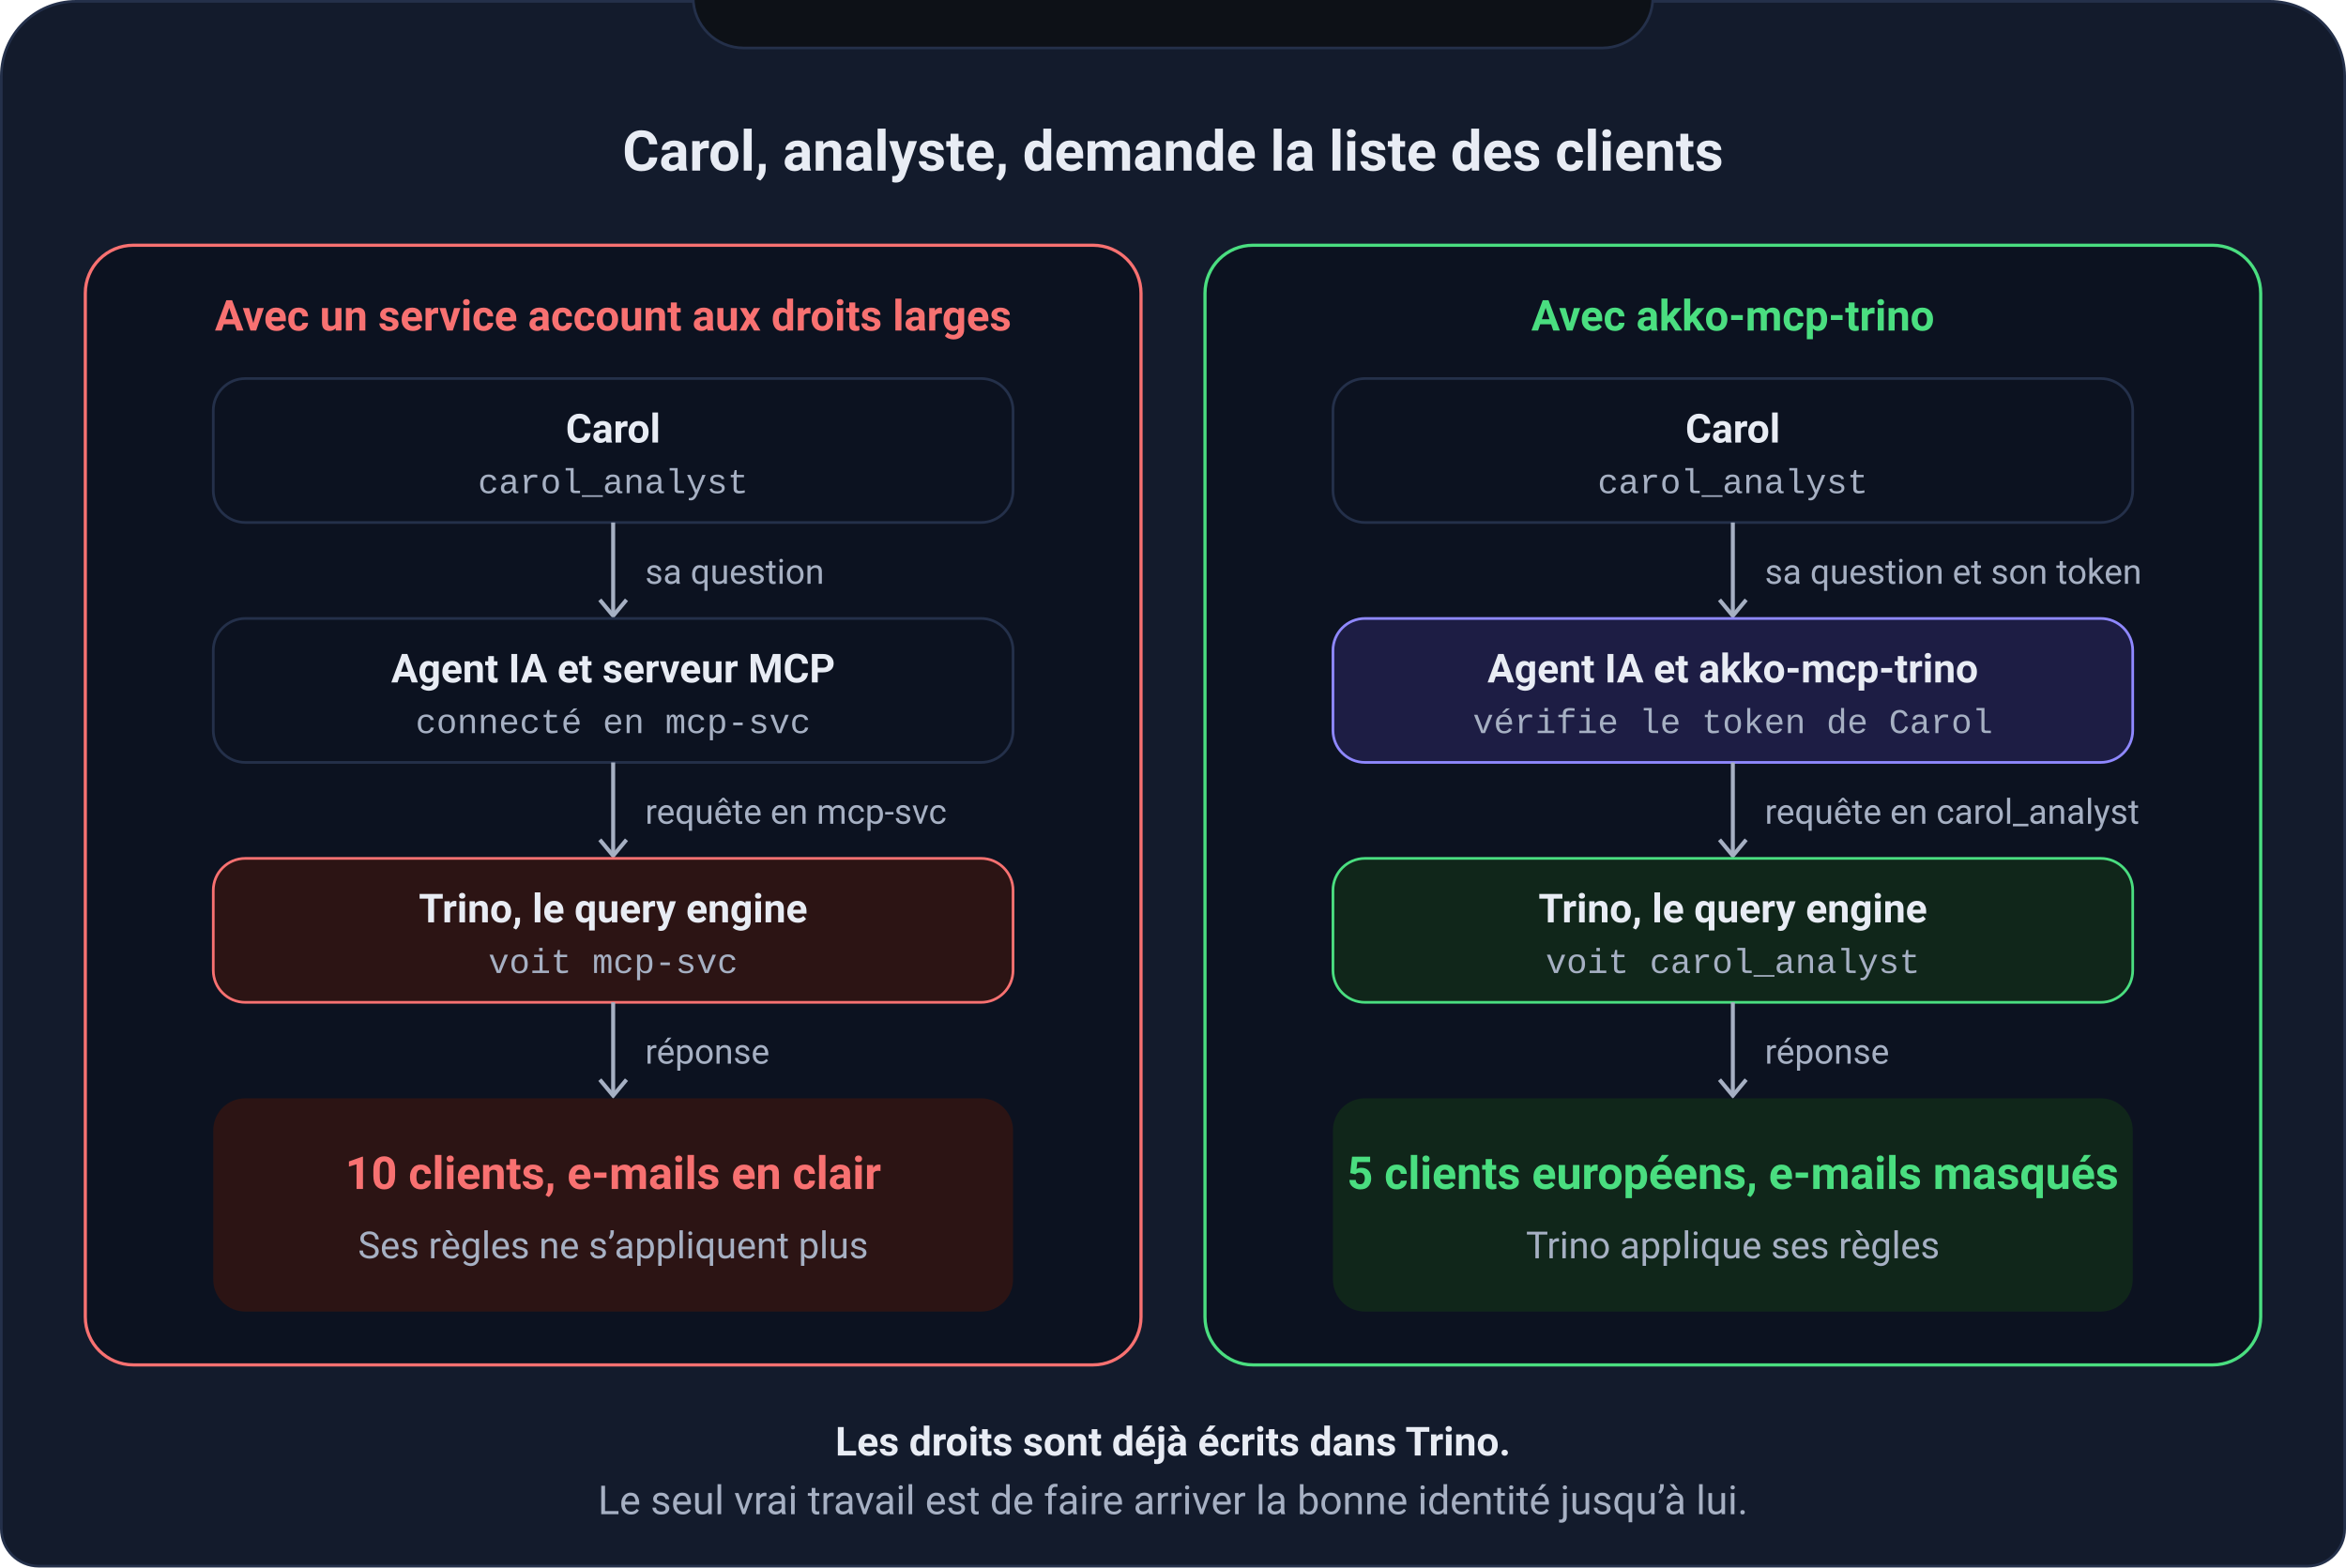
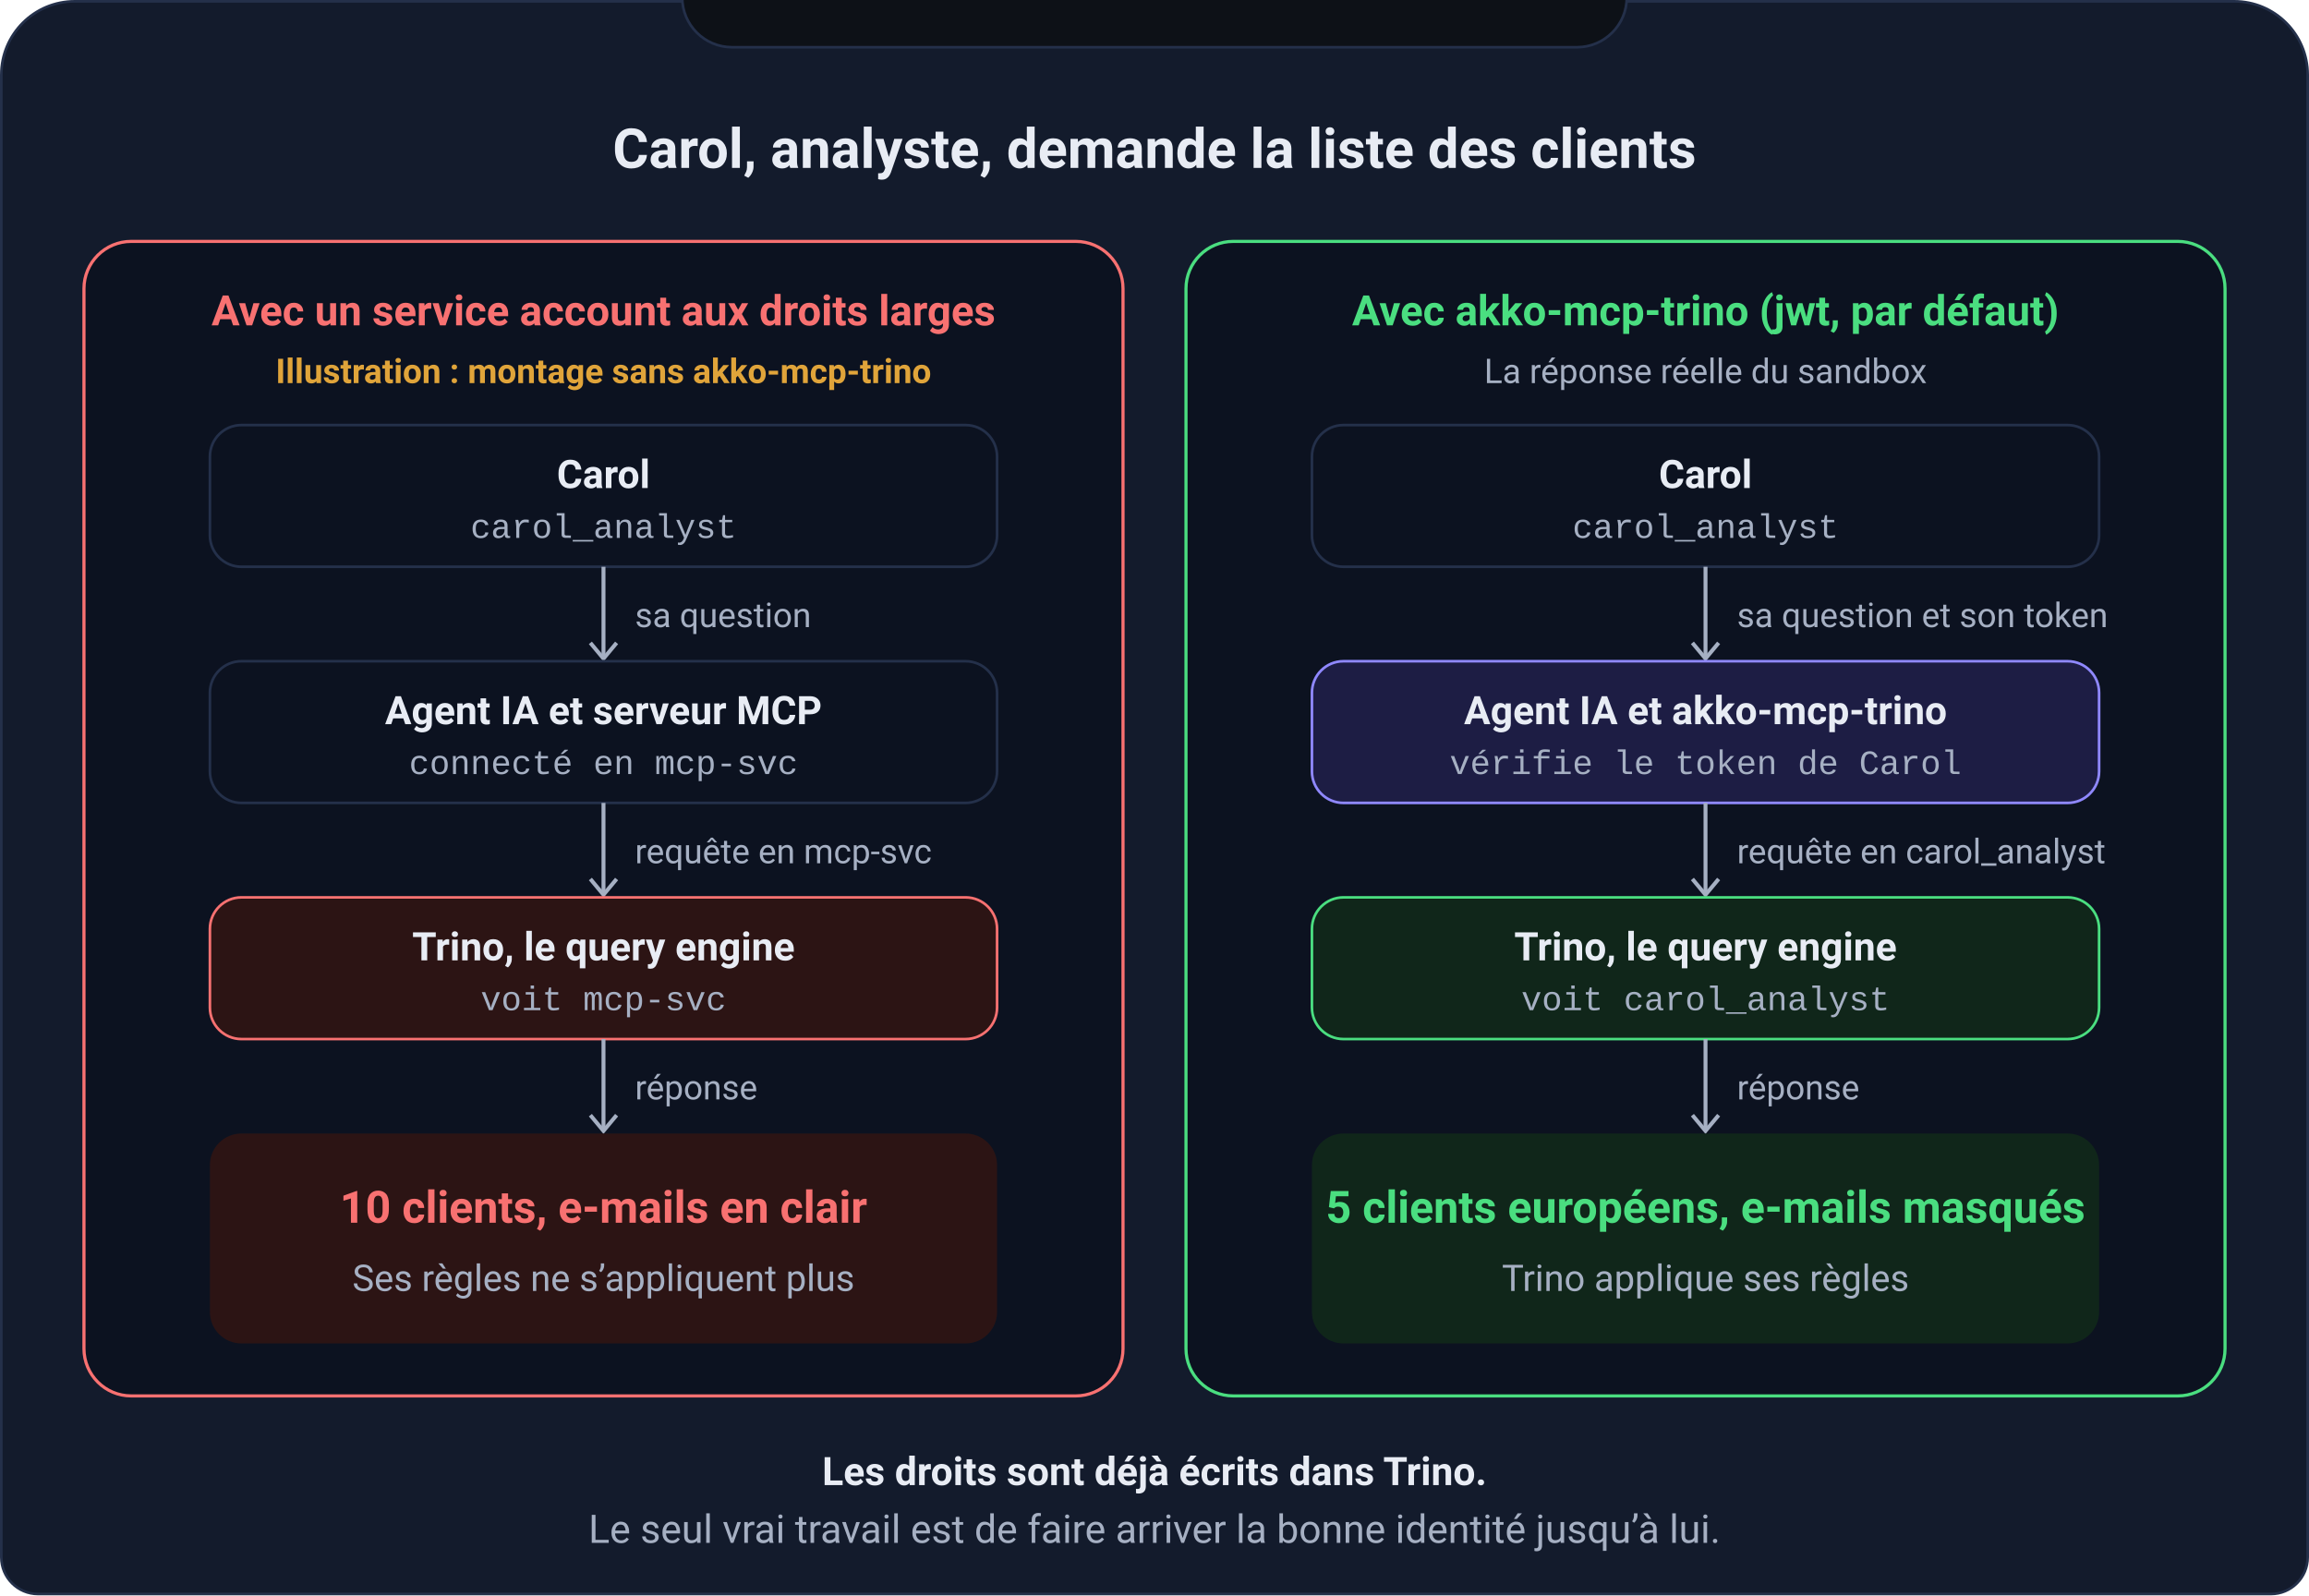
- <svg xmlns="http://www.w3.org/2000/svg" width="880" height="588" viewBox="0 0 880 588" role="img" aria-labelledby="t d">
+ <svg xmlns="http://www.w3.org/2000/svg" width="880" height="608" viewBox="0 0 880 608" role="img" aria-labelledby="t d">
  <style>
text{font-family:system-ui, -apple-system, 'Segoe UI', Roboto, 'Helvetica Neue', Arial, 'Noto Sans', 'DejaVu Sans', sans-serif;fill:#e8ecf4}
.m{font-family:ui-monospace, SFMono-Regular, 'SF Mono', Menlo, Consolas, 'Liberation Mono', 'DejaVu Sans Mono', monospace}
.mu{fill:#a6b0c3} .fa{fill:#7a859b} .ac{fill:#8f88ff} .am{fill:#e0a43a}
.ok{fill:#4ade80} .no{fill:#f87171} .b{font-weight:600} .bb{font-weight:700}
.ln{fill:none;stroke:#a6b0c3;stroke-width:1.5} .dash{stroke-dasharray:4 4}
.grid{stroke:#24304a;stroke-width:1}
</style>
-   <path d="M28.5 0.5H851.5A28 28 0 0 1 879.5 28.5V573.5A14 14 0 0 1 865.5 587.5H14.5A14 14 0 0 1 0.5 573.5V28.5A28 28 0 0 1 28.5 0.5Z" fill="#131b2c" stroke="#24304a" />
+   <path d="M28.5 0.5H851.5A28 28 0 0 1 879.5 28.5V593.5A14 14 0 0 1 865.5 607.5H14.5A14 14 0 0 1 0.5 593.5V28.5A28 28 0 0 1 28.5 0.5Z" fill="#131b2c" stroke="#24304a" />
  <rect x="260" y="-20" width="360" height="38" rx="19" fill="#0d1117" stroke="#24304a" />
  <text x="440.0" y="64" font-size="21" text-anchor="middle" class="bb" xml:space="preserve">Carol, analyste, demande la liste des clients</text>
-   <rect x="32" y="92" width="396" height="420" rx="18" fill="#0c1220" stroke="#f87171" stroke-width="1.2" />
+   <rect x="32" y="92" width="396" height="440" rx="18" fill="#0c1220" stroke="#f87171" stroke-width="1.2" />
  <text x="230.0" y="124" font-size="16" text-anchor="middle" class="bb no" xml:space="preserve">Avec un service account aux droits larges</text>
-   <rect x="80.0" y="142" width="300" height="54" rx="12" fill="#0c1220" stroke="#24304a" stroke-width="1" />
-   <text x="230.0" y="166.0" font-size="15" text-anchor="middle" class="b" xml:space="preserve">Carol</text>
-   <text x="230.0" y="185.0" font-size="13" text-anchor="middle" class="m mu" xml:space="preserve">carol_analyst</text>
-   <path class="ln" d="M230.0 196V231" />
-   <path class="ln" d="M225.0 225L230.0 231L235.0 225" />
-   <text x="242.0" y="219" font-size="13" class="mu" xml:space="preserve">sa question</text>
-   <rect x="80.0" y="232" width="300" height="54" rx="12" fill="#0c1220" stroke="#24304a" stroke-width="1" />
-   <text x="230.0" y="256.0" font-size="15" text-anchor="middle" class="b" xml:space="preserve">Agent IA et serveur MCP</text>
-   <text x="230.0" y="275.0" font-size="13" text-anchor="middle" class="m mu" xml:space="preserve">connecté en mcp-svc</text>
-   <path class="ln" d="M230.0 286V321" />
-   <path class="ln" d="M225.0 315L230.0 321L235.0 315" />
-   <text x="242.0" y="309" font-size="13" class="mu" xml:space="preserve">requête en mcp-svc</text>
-   <rect x="80.0" y="322" width="300" height="54" rx="12" fill="#2c1414" stroke="#f87171" stroke-width="1" />
-   <text x="230.0" y="346.0" font-size="15" text-anchor="middle" class="b" xml:space="preserve">Trino, le query engine</text>
-   <text x="230.0" y="365.0" font-size="13" text-anchor="middle" class="m mu" xml:space="preserve">voit mcp-svc</text>
-   <path class="ln" d="M230.0 376V411" />
-   <path class="ln" d="M225.0 405L230.0 411L235.0 405" />
-   <text x="242.0" y="399" font-size="13" class="mu" xml:space="preserve">réponse</text>
-   <rect x="80.0" y="412" width="300" height="80" rx="12" fill="#2c1414" />
-   <text x="230.0" y="446" font-size="17" text-anchor="middle" class="bb no" xml:space="preserve">10 clients, e-mails en clair</text>
-   <text x="230.0" y="472" font-size="14" text-anchor="middle" class="mu" xml:space="preserve">Ses règles ne s’appliquent plus</text>
-   <rect x="452" y="92" width="396" height="420" rx="18" fill="#0c1220" stroke="#4ade80" stroke-width="1.2" />
-   <text x="650.0" y="124" font-size="16" text-anchor="middle" class="bb ok" xml:space="preserve">Avec akko-mcp-trino</text>
-   <rect x="500.0" y="142" width="300" height="54" rx="12" fill="#0c1220" stroke="#24304a" stroke-width="1" />
-   <text x="650.0" y="166.0" font-size="15" text-anchor="middle" class="b" xml:space="preserve">Carol</text>
-   <text x="650.0" y="185.0" font-size="13" text-anchor="middle" class="m mu" xml:space="preserve">carol_analyst</text>
-   <path class="ln" d="M650.0 196V231" />
-   <path class="ln" d="M645.0 225L650.0 231L655.0 225" />
-   <text x="662.0" y="219" font-size="13" class="mu" xml:space="preserve">sa question et son token</text>
-   <rect x="500.0" y="232" width="300" height="54" rx="12" fill="#1d1d44" stroke="#8f88ff" stroke-width="1" />
-   <text x="650.0" y="256.0" font-size="15" text-anchor="middle" class="b" xml:space="preserve">Agent IA et akko-mcp-trino</text>
-   <text x="650.0" y="275.0" font-size="13" text-anchor="middle" class="m mu" xml:space="preserve">vérifie le token de Carol</text>
-   <path class="ln" d="M650.0 286V321" />
-   <path class="ln" d="M645.0 315L650.0 321L655.0 315" />
-   <text x="662.0" y="309" font-size="13" class="mu" xml:space="preserve">requête en carol_analyst</text>
-   <rect x="500.0" y="322" width="300" height="54" rx="12" fill="#10261a" stroke="#4ade80" stroke-width="1" />
-   <text x="650.0" y="346.0" font-size="15" text-anchor="middle" class="b" xml:space="preserve">Trino, le query engine</text>
-   <text x="650.0" y="365.0" font-size="13" text-anchor="middle" class="m mu" xml:space="preserve">voit carol_analyst</text>
-   <path class="ln" d="M650.0 376V411" />
-   <path class="ln" d="M645.0 405L650.0 411L655.0 405" />
-   <text x="662.0" y="399" font-size="13" class="mu" xml:space="preserve">réponse</text>
-   <rect x="500.0" y="412" width="300" height="80" rx="12" fill="#10261a" />
-   <text x="650.0" y="446" font-size="17" text-anchor="middle" class="bb ok" xml:space="preserve">5 clients européens, e-mails masqués</text>
-   <text x="650.0" y="472" font-size="14" text-anchor="middle" class="mu" xml:space="preserve">Trino applique ses règles</text>
-   <text x="440.0" y="546" font-size="15" text-anchor="middle" class="b" xml:space="preserve">Les droits sont déjà écrits dans Trino.</text>
-   <text x="440.0" y="568" font-size="15" text-anchor="middle" class="mu" xml:space="preserve">Le seul vrai travail est de faire arriver la bonne identité jusqu’à lui.</text>
+   <text x="230.0" y="146" font-size="13" text-anchor="middle" class="am b" xml:space="preserve">Illustration : montage sans akko-mcp-trino</text>
+   <rect x="80.0" y="162" width="300" height="54" rx="12" fill="#0c1220" stroke="#24304a" stroke-width="1" />
+   <text x="230.0" y="186.0" font-size="15" text-anchor="middle" class="b" xml:space="preserve">Carol</text>
+   <text x="230.0" y="205.0" font-size="13" text-anchor="middle" class="m mu" xml:space="preserve">carol_analyst</text>
+   <path class="ln" d="M230.0 216V251" />
+   <path class="ln" d="M225.0 245L230.0 251L235.0 245" />
+   <text x="242.0" y="239" font-size="13" class="mu" xml:space="preserve">sa question</text>
+   <rect x="80.0" y="252" width="300" height="54" rx="12" fill="#0c1220" stroke="#24304a" stroke-width="1" />
+   <text x="230.0" y="276.0" font-size="15" text-anchor="middle" class="b" xml:space="preserve">Agent IA et serveur MCP</text>
+   <text x="230.0" y="295.0" font-size="13" text-anchor="middle" class="m mu" xml:space="preserve">connecté en mcp-svc</text>
+   <path class="ln" d="M230.0 306V341" />
+   <path class="ln" d="M225.0 335L230.0 341L235.0 335" />
+   <text x="242.0" y="329" font-size="13" class="mu" xml:space="preserve">requête en mcp-svc</text>
+   <rect x="80.0" y="342" width="300" height="54" rx="12" fill="#2c1414" stroke="#f87171" stroke-width="1" />
+   <text x="230.0" y="366.0" font-size="15" text-anchor="middle" class="b" xml:space="preserve">Trino, le query engine</text>
+   <text x="230.0" y="385.0" font-size="13" text-anchor="middle" class="m mu" xml:space="preserve">voit mcp-svc</text>
+   <path class="ln" d="M230.0 396V431" />
+   <path class="ln" d="M225.0 425L230.0 431L235.0 425" />
+   <text x="242.0" y="419" font-size="13" class="mu" xml:space="preserve">réponse</text>
+   <rect x="80.0" y="432" width="300" height="80" rx="12" fill="#2c1414" />
+   <text x="230.0" y="466" font-size="17" text-anchor="middle" class="bb no" xml:space="preserve">10 clients, e-mails en clair</text>
+   <text x="230.0" y="492" font-size="14" text-anchor="middle" class="mu" xml:space="preserve">Ses règles ne s’appliquent plus</text>
+   <rect x="452" y="92" width="396" height="440" rx="18" fill="#0c1220" stroke="#4ade80" stroke-width="1.2" />
+   <text x="650.0" y="124" font-size="16" text-anchor="middle" class="bb ok" xml:space="preserve">Avec akko-mcp-trino (jwt, par défaut)</text>
+   <text x="650.0" y="146" font-size="13" text-anchor="middle" class="mu" xml:space="preserve">La réponse réelle du sandbox</text>
+   <rect x="500.0" y="162" width="300" height="54" rx="12" fill="#0c1220" stroke="#24304a" stroke-width="1" />
+   <text x="650.0" y="186.0" font-size="15" text-anchor="middle" class="b" xml:space="preserve">Carol</text>
+   <text x="650.0" y="205.0" font-size="13" text-anchor="middle" class="m mu" xml:space="preserve">carol_analyst</text>
+   <path class="ln" d="M650.0 216V251" />
+   <path class="ln" d="M645.0 245L650.0 251L655.0 245" />
+   <text x="662.0" y="239" font-size="13" class="mu" xml:space="preserve">sa question et son token</text>
+   <rect x="500.0" y="252" width="300" height="54" rx="12" fill="#1d1d44" stroke="#8f88ff" stroke-width="1" />
+   <text x="650.0" y="276.0" font-size="15" text-anchor="middle" class="b" xml:space="preserve">Agent IA et akko-mcp-trino</text>
+   <text x="650.0" y="295.0" font-size="13" text-anchor="middle" class="m mu" xml:space="preserve">vérifie le token de Carol</text>
+   <path class="ln" d="M650.0 306V341" />
+   <path class="ln" d="M645.0 335L650.0 341L655.0 335" />
+   <text x="662.0" y="329" font-size="13" class="mu" xml:space="preserve">requête en carol_analyst</text>
+   <rect x="500.0" y="342" width="300" height="54" rx="12" fill="#10261a" stroke="#4ade80" stroke-width="1" />
+   <text x="650.0" y="366.0" font-size="15" text-anchor="middle" class="b" xml:space="preserve">Trino, le query engine</text>
+   <text x="650.0" y="385.0" font-size="13" text-anchor="middle" class="m mu" xml:space="preserve">voit carol_analyst</text>
+   <path class="ln" d="M650.0 396V431" />
+   <path class="ln" d="M645.0 425L650.0 431L655.0 425" />
+   <text x="662.0" y="419" font-size="13" class="mu" xml:space="preserve">réponse</text>
+   <rect x="500.0" y="432" width="300" height="80" rx="12" fill="#10261a" />
+   <text x="650.0" y="466" font-size="17" text-anchor="middle" class="bb ok" xml:space="preserve">5 clients européens, e-mails masqués</text>
+   <text x="650.0" y="492" font-size="14" text-anchor="middle" class="mu" xml:space="preserve">Trino applique ses règles</text>
+   <text x="440.0" y="566" font-size="15" text-anchor="middle" class="b" xml:space="preserve">Les droits sont déjà écrits dans Trino.</text>
+   <text x="440.0" y="588" font-size="15" text-anchor="middle" class="mu" xml:space="preserve">Le seul vrai travail est de faire arriver la bonne identité jusqu’à lui.</text>
</svg>
